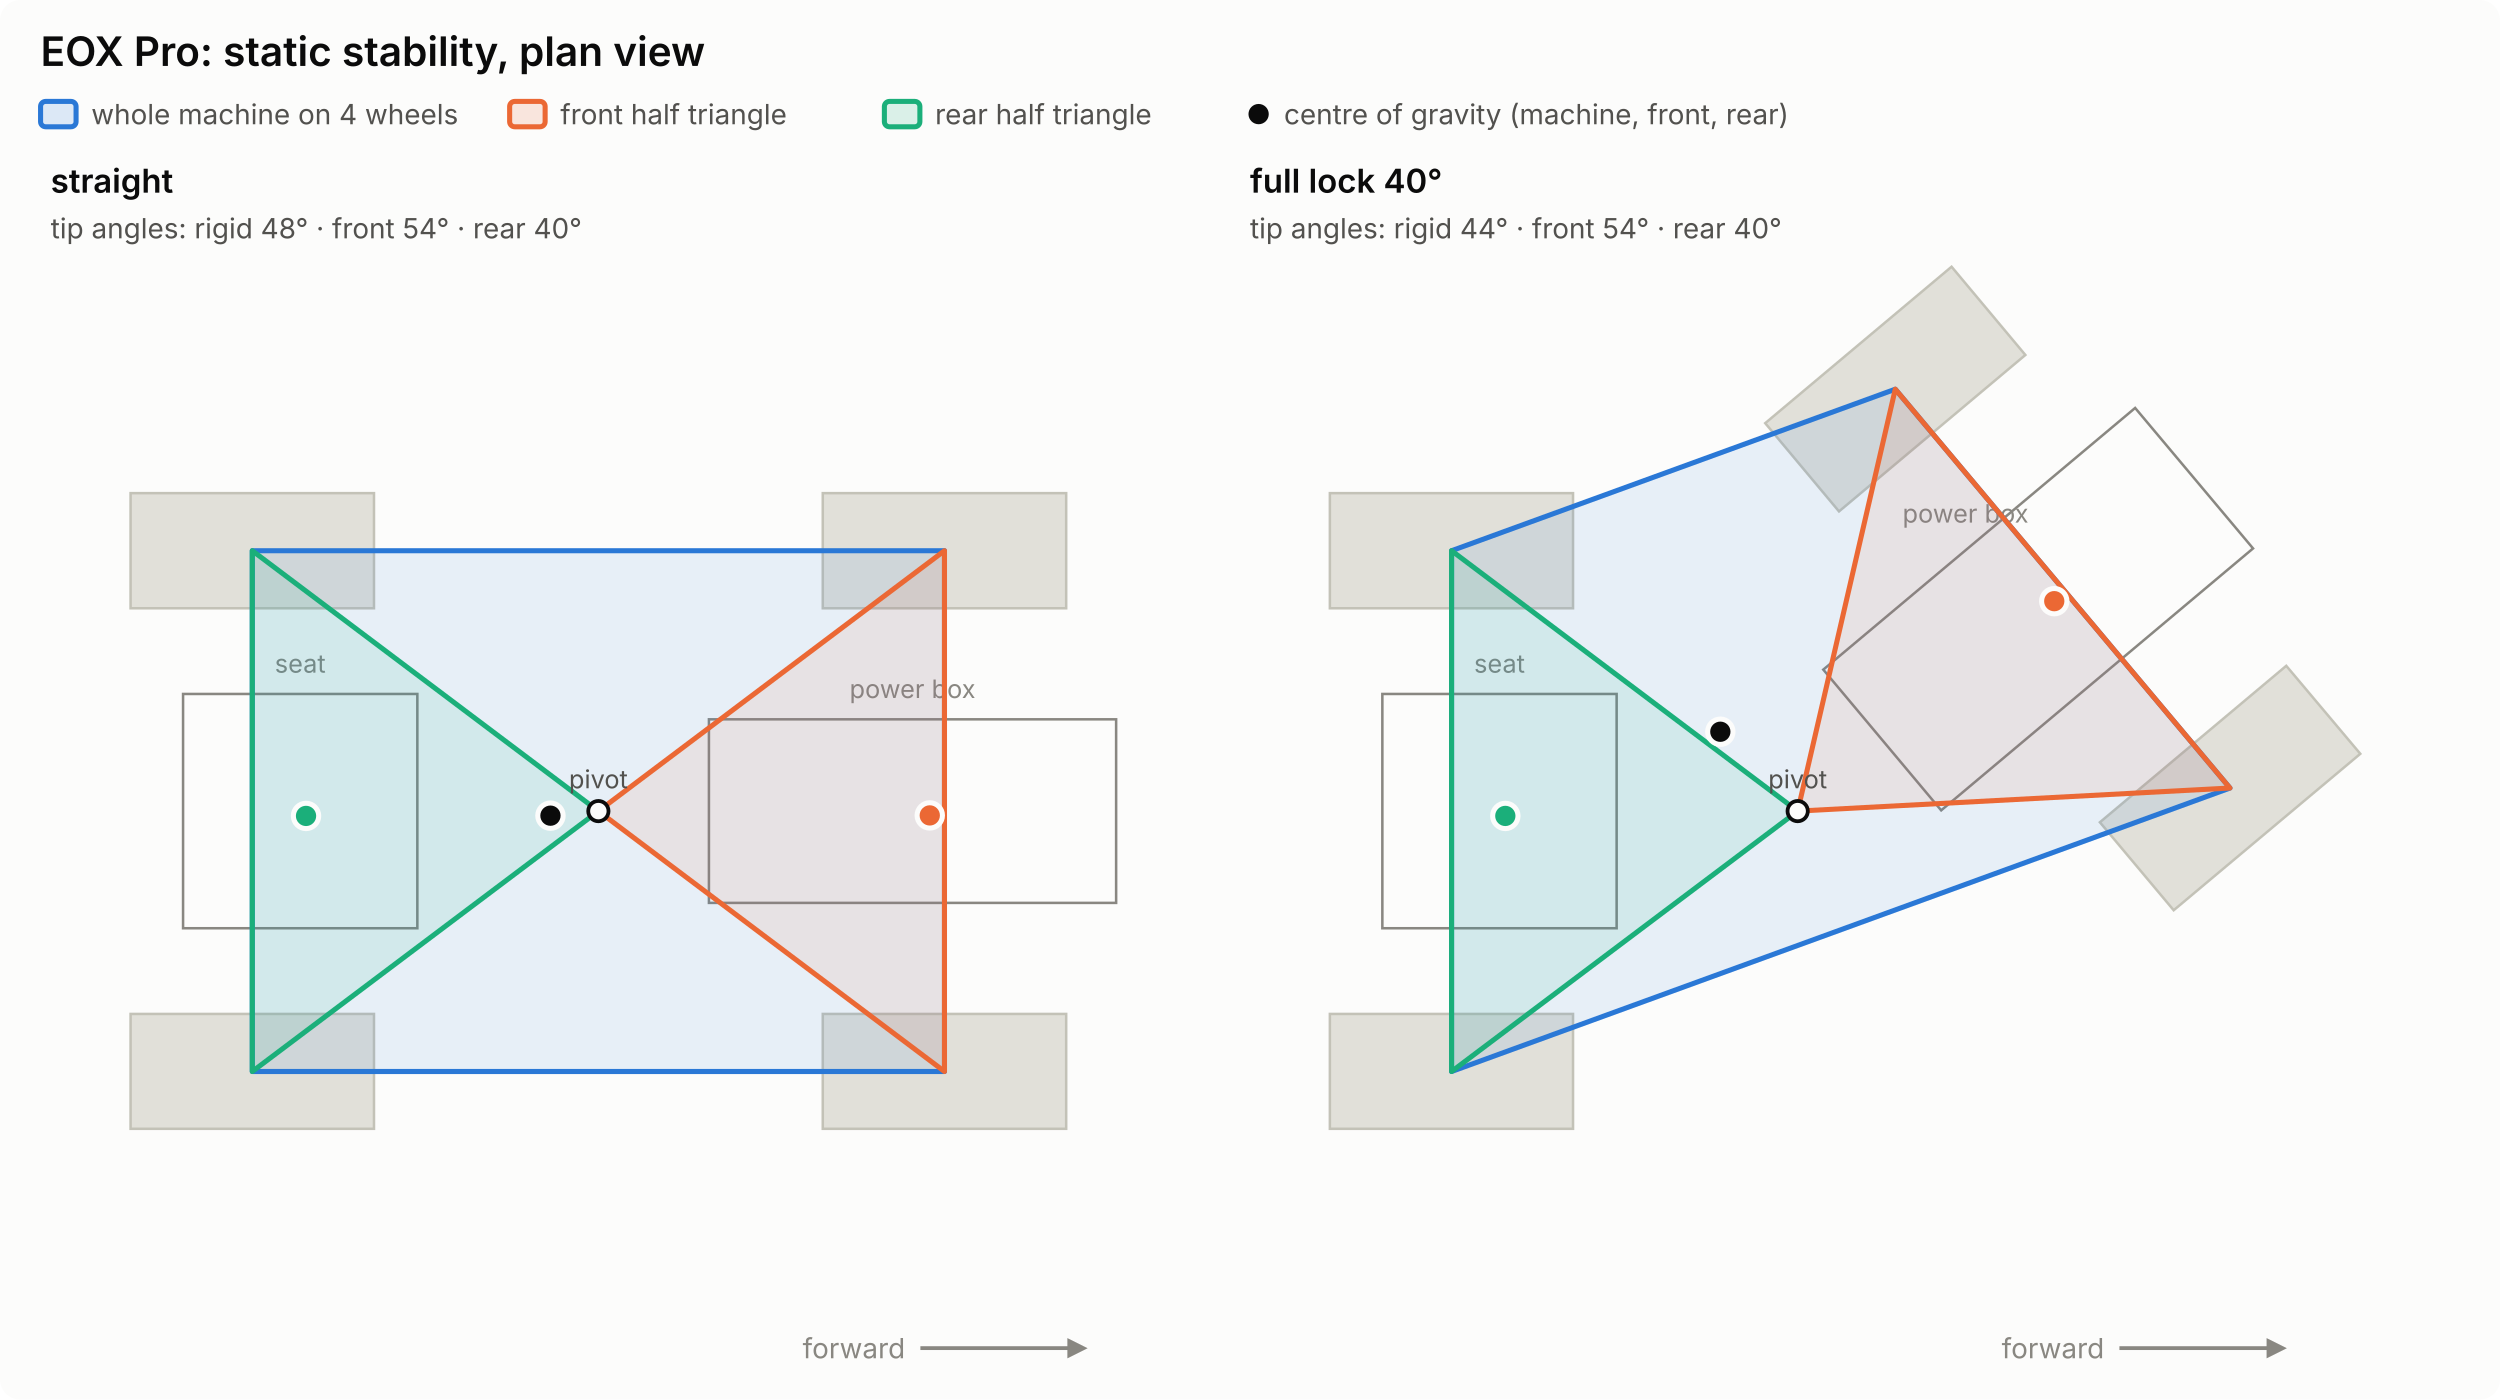
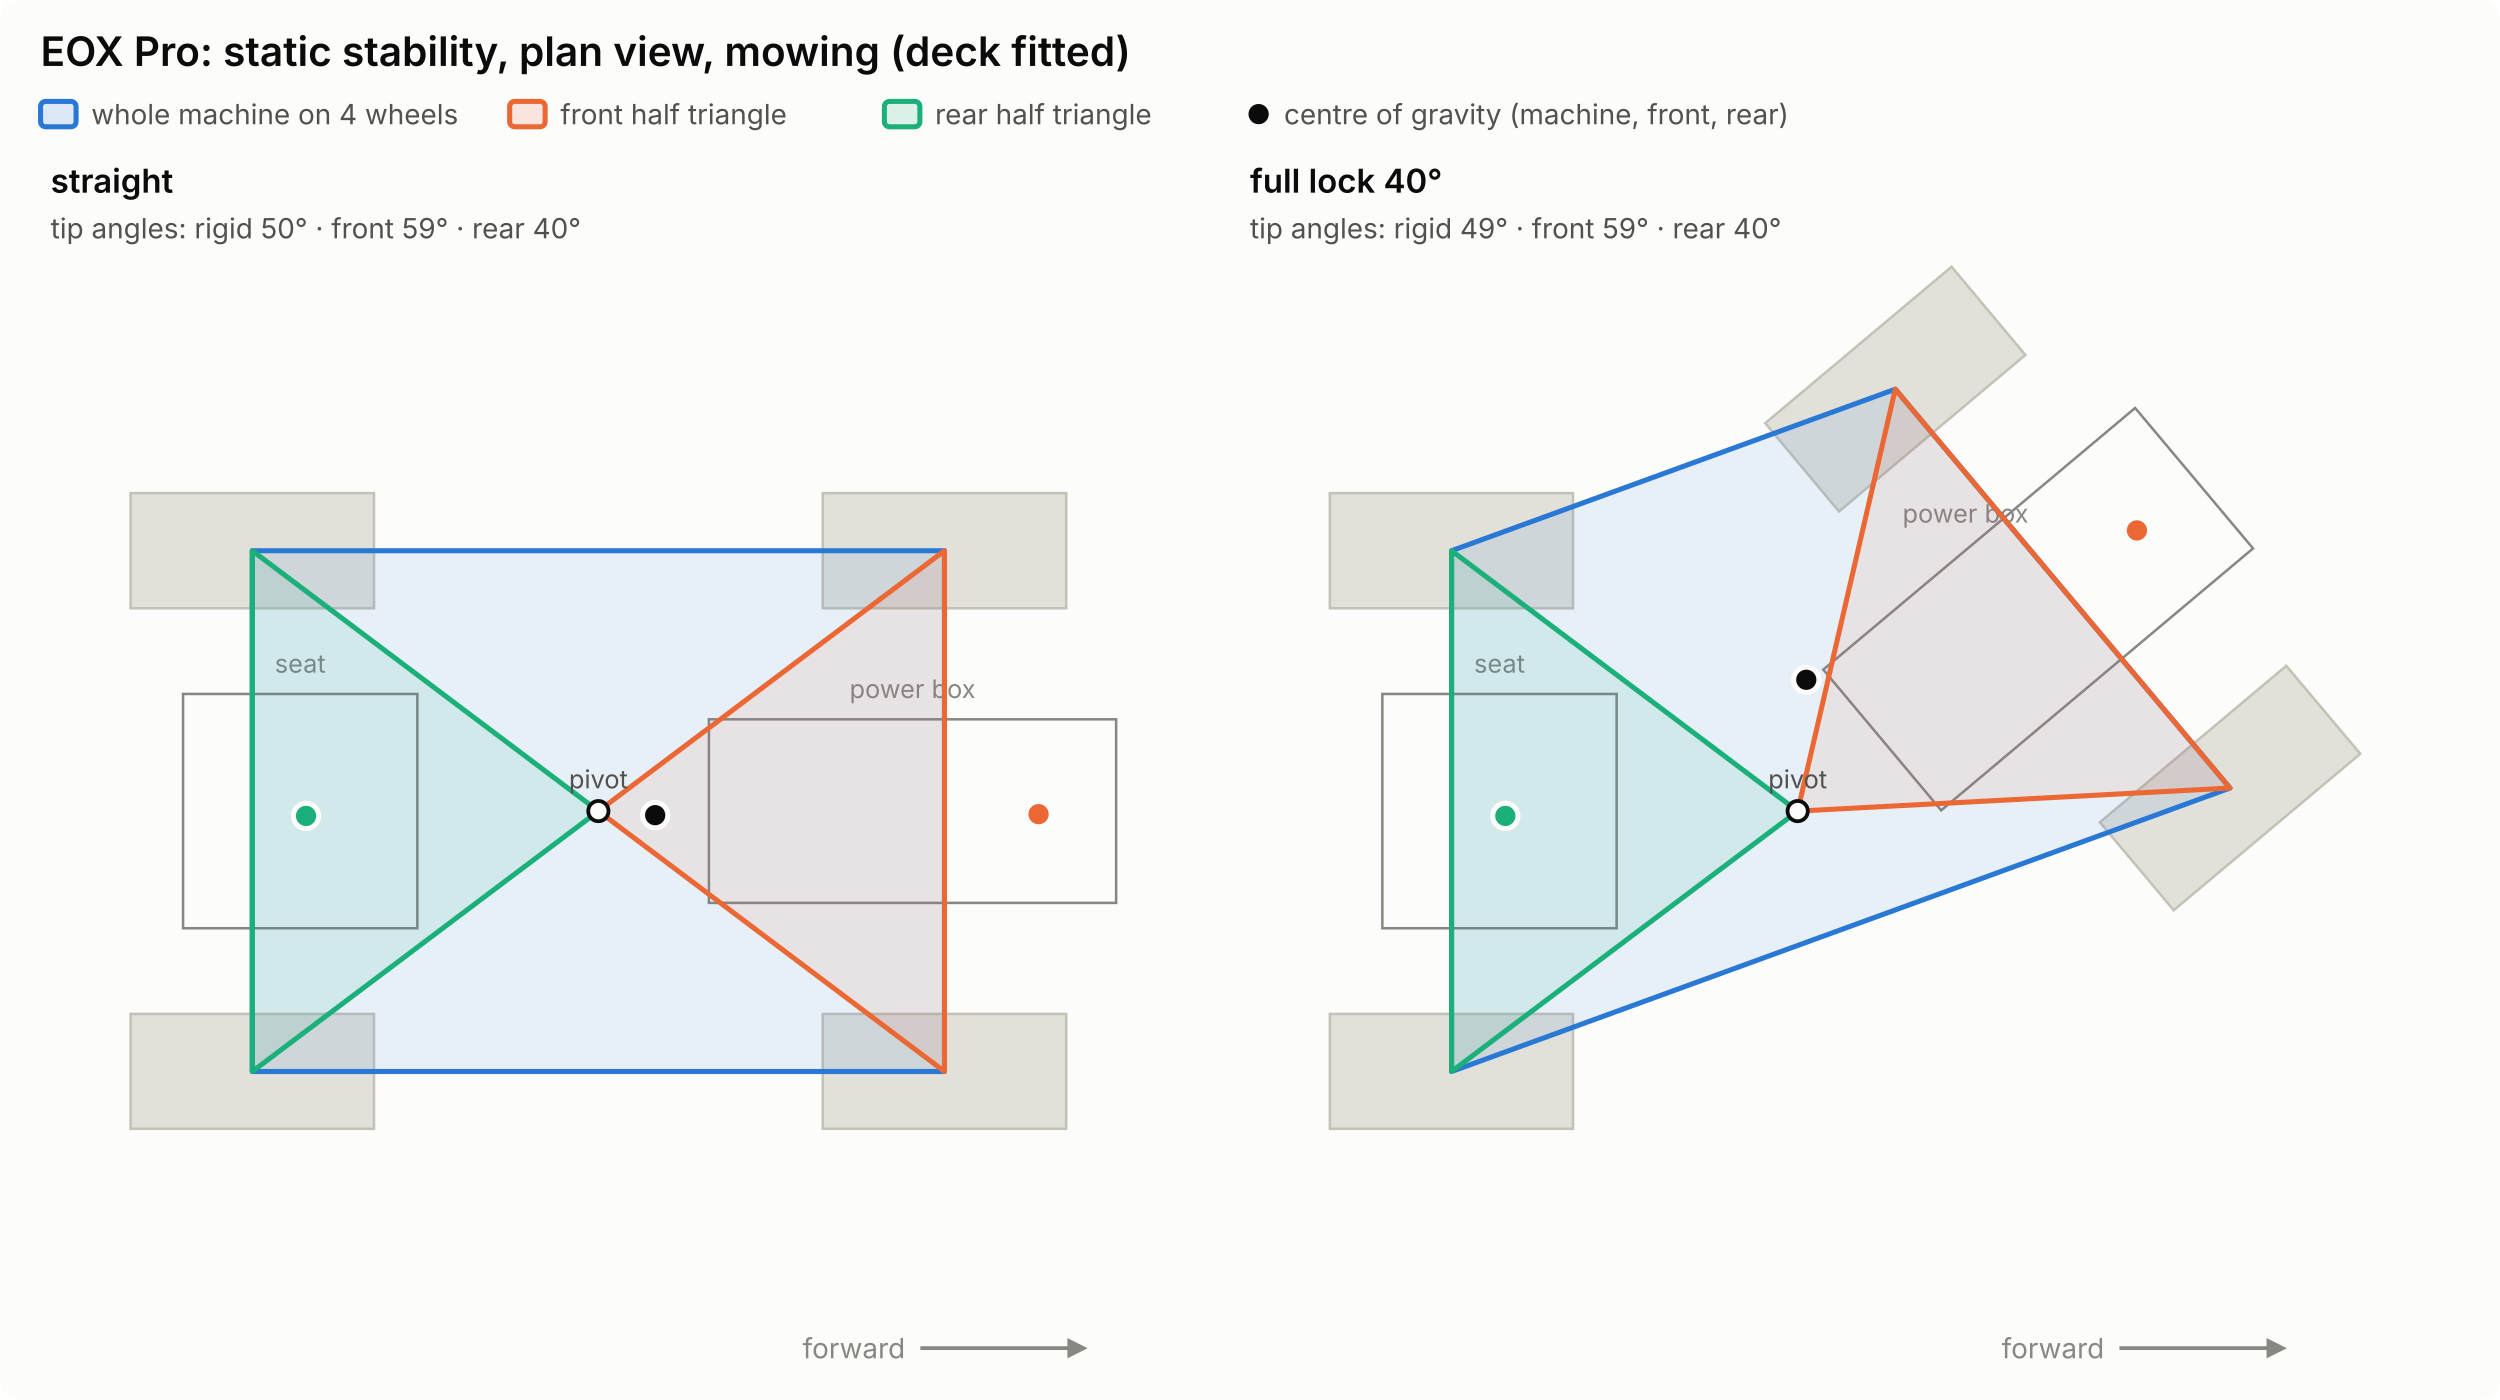
<svg xmlns="http://www.w3.org/2000/svg" viewBox="0 0 986 552" width="986" height="552" role="img" aria-labelledby="t d" font-family="system-ui, -apple-system, &quot;Segoe UI&quot;, sans-serif">
  <rect width="100%" height="100%" rx="8" fill="#fcfcfb" />
-   <text x="16.0" y="26.0" font-size="16" font-weight="600" fill="#0b0b0b" text-anchor="start">EOX Pro: static stability, plan view</text>
+   <text x="16.0" y="26.0" font-size="16" font-weight="600" fill="#0b0b0b" text-anchor="start">EOX Pro: static stability, plan view, mowing (deck fitted)</text>
  <rect x="16" y="40" width="14" height="10" rx="2" fill="#2a78d6" fill-opacity="0.15" stroke="#2a78d6" stroke-width="2" />
  <text x="36.0" y="49.0" font-size="11" font-weight="400" fill="#52514e" text-anchor="start">whole machine on 4 wheels</text>
  <rect x="201.0" y="40" width="14" height="10" rx="2" fill="#eb6834" fill-opacity="0.15" stroke="#eb6834" stroke-width="2" />
  <text x="221.0" y="49.0" font-size="11" font-weight="400" fill="#52514e" text-anchor="start">front half triangle</text>
  <rect x="348.8" y="40" width="14" height="10" rx="2" fill="#1baf7a" fill-opacity="0.15" stroke="#1baf7a" stroke-width="2" />
  <text x="368.8" y="49.0" font-size="11" font-weight="400" fill="#52514e" text-anchor="start">rear half triangle</text>
  <circle cx="496.4" cy="45" r="5" fill="#0b0b0b" stroke="#fcfcfb" stroke-width="2" />
  <text x="506.4" y="49.0" font-size="11" font-weight="400" fill="#52514e" text-anchor="start">centre of gravity (machine, front, rear)</text>
  <text x="20.0" y="76.0" font-size="13" font-weight="600" fill="#0b0b0b" text-anchor="start">straight</text>
-   <text x="20.0" y="94.0" font-size="11" font-weight="400" fill="#52514e" text-anchor="start">tip angles: rigid 48° · front 54° · rear 40°</text>
+   <text x="20.0" y="94.0" font-size="11" font-weight="400" fill="#52514e" text-anchor="start">tip angles: rigid 50° · front 59° · rear 40°</text>
  <polygon points="51.5,239.9 147.5,239.9 147.5,194.5 51.5,194.5" fill="#e1e0d9" stroke="#c3c2b7" stroke-width="1" />
  <polygon points="51.5,445.2 147.5,445.2 147.5,399.9 51.5,399.9" fill="#e1e0d9" stroke="#c3c2b7" stroke-width="1" />
  <polygon points="324.5,239.9 420.5,239.9 420.5,194.5 324.5,194.5" fill="#e1e0d9" stroke="#c3c2b7" stroke-width="1" />
  <polygon points="324.5,445.2 420.5,445.2 420.5,399.9 324.5,399.9" fill="#e1e0d9" stroke="#c3c2b7" stroke-width="1" />
  <polygon points="279.6,356.1 440.2,356.1 440.2,283.7 279.6,283.7" fill="none" stroke="#898781" stroke-width="1" />
  <text x="359.9" y="275.3" font-size="10" font-weight="400" fill="#898781" text-anchor="middle">power box</text>
  <polygon points="72.2,366.1 164.6,366.1 164.6,273.7 72.2,273.7" fill="none" stroke="#898781" stroke-width="1" />
  <text x="118.4" y="265.3" font-size="10" font-weight="400" fill="#898781" text-anchor="middle">seat</text>
  <polygon points="372.5,217.2 372.5,422.6 99.5,422.6 99.5,217.2" fill="#2a78d6" fill-opacity="0.10" stroke="#2a78d6" stroke-width="2" stroke-linejoin="round" />
  <polygon points="372.5,217.2 372.5,422.6 236.0,319.9" fill="#eb6834" fill-opacity="0.10" stroke="#eb6834" stroke-width="2" stroke-linejoin="round" />
  <polygon points="99.5,217.2 99.5,422.6 236.0,319.9" fill="#1baf7a" fill-opacity="0.10" stroke="#1baf7a" stroke-width="2" stroke-linejoin="round" />
  <circle cx="236.0" cy="319.9" r="4" fill="#fcfcfb" stroke="#0b0b0b" stroke-width="1.5" />
  <text x="236.0" y="310.9" font-size="10" font-weight="400" fill="#52514e" text-anchor="middle">pivot</text>
-   <circle cx="217.1" cy="321.7" r="5" fill="#0b0b0b" stroke="#fcfcfb" stroke-width="2" />
-   <circle cx="366.7" cy="321.6" r="5" fill="#eb6834" stroke="#fcfcfb" stroke-width="2" />
+   <circle cx="258.4" cy="321.5" r="5" fill="#0b0b0b" stroke="#fcfcfb" stroke-width="2" />
+   <circle cx="409.6" cy="321.1" r="5" fill="#eb6834" stroke="#fcfcfb" stroke-width="2" />
  <circle cx="120.7" cy="321.8" r="5" fill="#1baf7a" stroke="#fcfcfb" stroke-width="2" />
  <line x1="363.0" y1="531.7" x2="423.0" y2="531.7" stroke="#898781" stroke-width="1.5" stroke-linecap="butt" />
  <path d="M428.97,531.74 l-8,-4 v8 Z" fill="#898781" />
  <text x="357.0" y="535.7" font-size="11" font-weight="400" fill="#898781" text-anchor="end">forward</text>
  <text x="493.0" y="76.0" font-size="13" font-weight="600" fill="#0b0b0b" text-anchor="start">full lock 40°</text>
-   <text x="493.0" y="94.0" font-size="11" font-weight="400" fill="#52514e" text-anchor="start">tip angles: rigid 44° · front 54° · rear 40°</text>
+   <text x="493.0" y="94.0" font-size="11" font-weight="400" fill="#52514e" text-anchor="start">tip angles: rigid 49° · front 59° · rear 40°</text>
  <polygon points="524.5,239.9 620.4,239.9 620.4,194.5 524.5,194.5" fill="#e1e0d9" stroke="#c3c2b7" stroke-width="1" />
  <polygon points="524.5,445.2 620.4,445.2 620.4,399.9 524.5,399.9" fill="#e1e0d9" stroke="#c3c2b7" stroke-width="1" />
  <polygon points="725.3,201.7 798.8,140.0 769.7,105.2 696.2,166.9" fill="#e1e0d9" stroke="#c3c2b7" stroke-width="1" />
  <polygon points="857.3,359.0 930.9,297.3 901.7,262.6 828.2,324.3" fill="#e1e0d9" stroke="#c3c2b7" stroke-width="1" />
  <polygon points="765.6,319.6 888.6,216.3 842.1,160.9 719.1,264.1" fill="none" stroke="#898781" stroke-width="1" />
  <text x="775.2" y="206.1" font-size="10" font-weight="400" fill="#898781" text-anchor="middle">power box</text>
  <polygon points="545.2,366.1 637.6,366.1 637.6,273.7 545.2,273.7" fill="none" stroke="#898781" stroke-width="1" />
  <text x="591.4" y="265.3" font-size="10" font-weight="400" fill="#898781" text-anchor="middle">seat</text>
  <polygon points="747.5,153.5 879.5,310.8 572.5,422.6 572.5,217.2" fill="#2a78d6" fill-opacity="0.10" stroke="#2a78d6" stroke-width="2" stroke-linejoin="round" />
  <polygon points="747.5,153.5 879.5,310.8 709.0,319.9" fill="#eb6834" fill-opacity="0.10" stroke="#eb6834" stroke-width="2" stroke-linejoin="round" />
  <polygon points="572.5,217.2 572.5,422.6 709.0,319.9" fill="#1baf7a" fill-opacity="0.10" stroke="#1baf7a" stroke-width="2" stroke-linejoin="round" />
  <circle cx="709.0" cy="319.9" r="4" fill="#fcfcfb" stroke="#0b0b0b" stroke-width="1.5" />
  <text x="709.0" y="310.9" font-size="10" font-weight="400" fill="#52514e" text-anchor="middle">pivot</text>
-   <circle cx="678.5" cy="288.6" r="5" fill="#0b0b0b" stroke="#fcfcfb" stroke-width="2" />
-   <circle cx="810.2" cy="237.1" r="5" fill="#eb6834" stroke="#fcfcfb" stroke-width="2" />
+   <circle cx="712.4" cy="268.1" r="5" fill="#0b0b0b" stroke="#fcfcfb" stroke-width="2" />
+   <circle cx="842.8" cy="209.2" r="5" fill="#eb6834" stroke="#fcfcfb" stroke-width="2" />
  <circle cx="593.7" cy="321.8" r="5" fill="#1baf7a" stroke="#fcfcfb" stroke-width="2" />
  <line x1="835.9" y1="531.7" x2="895.9" y2="531.7" stroke="#898781" stroke-width="1.5" stroke-linecap="butt" />
  <path d="M901.94,531.74 l-8,-4 v8 Z" fill="#898781" />
  <text x="829.9" y="535.7" font-size="11" font-weight="400" fill="#898781" text-anchor="end">forward</text>
</svg>
